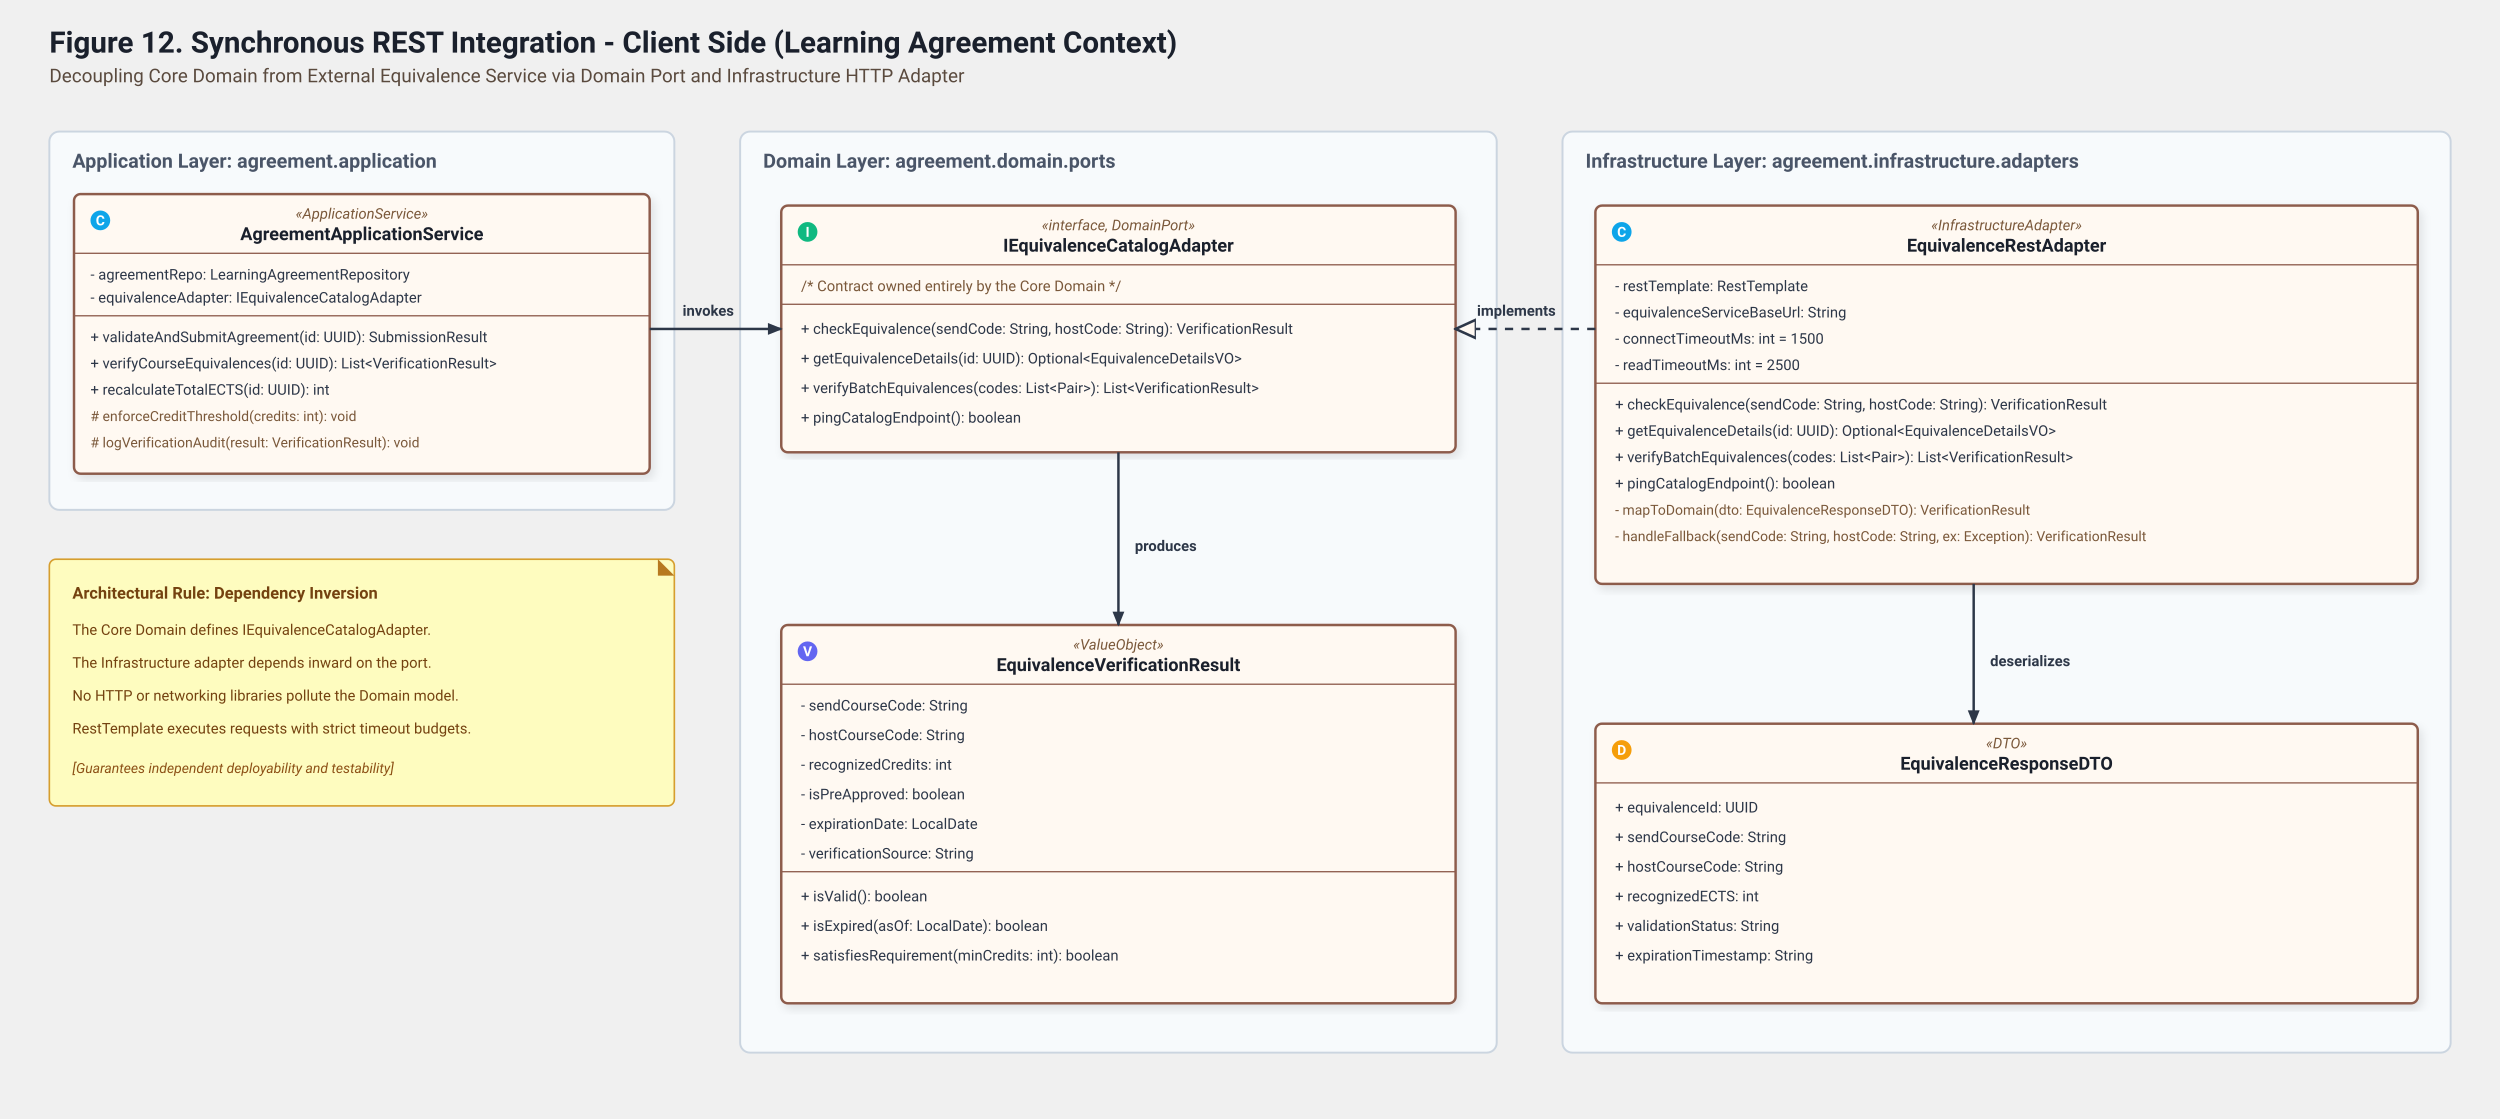
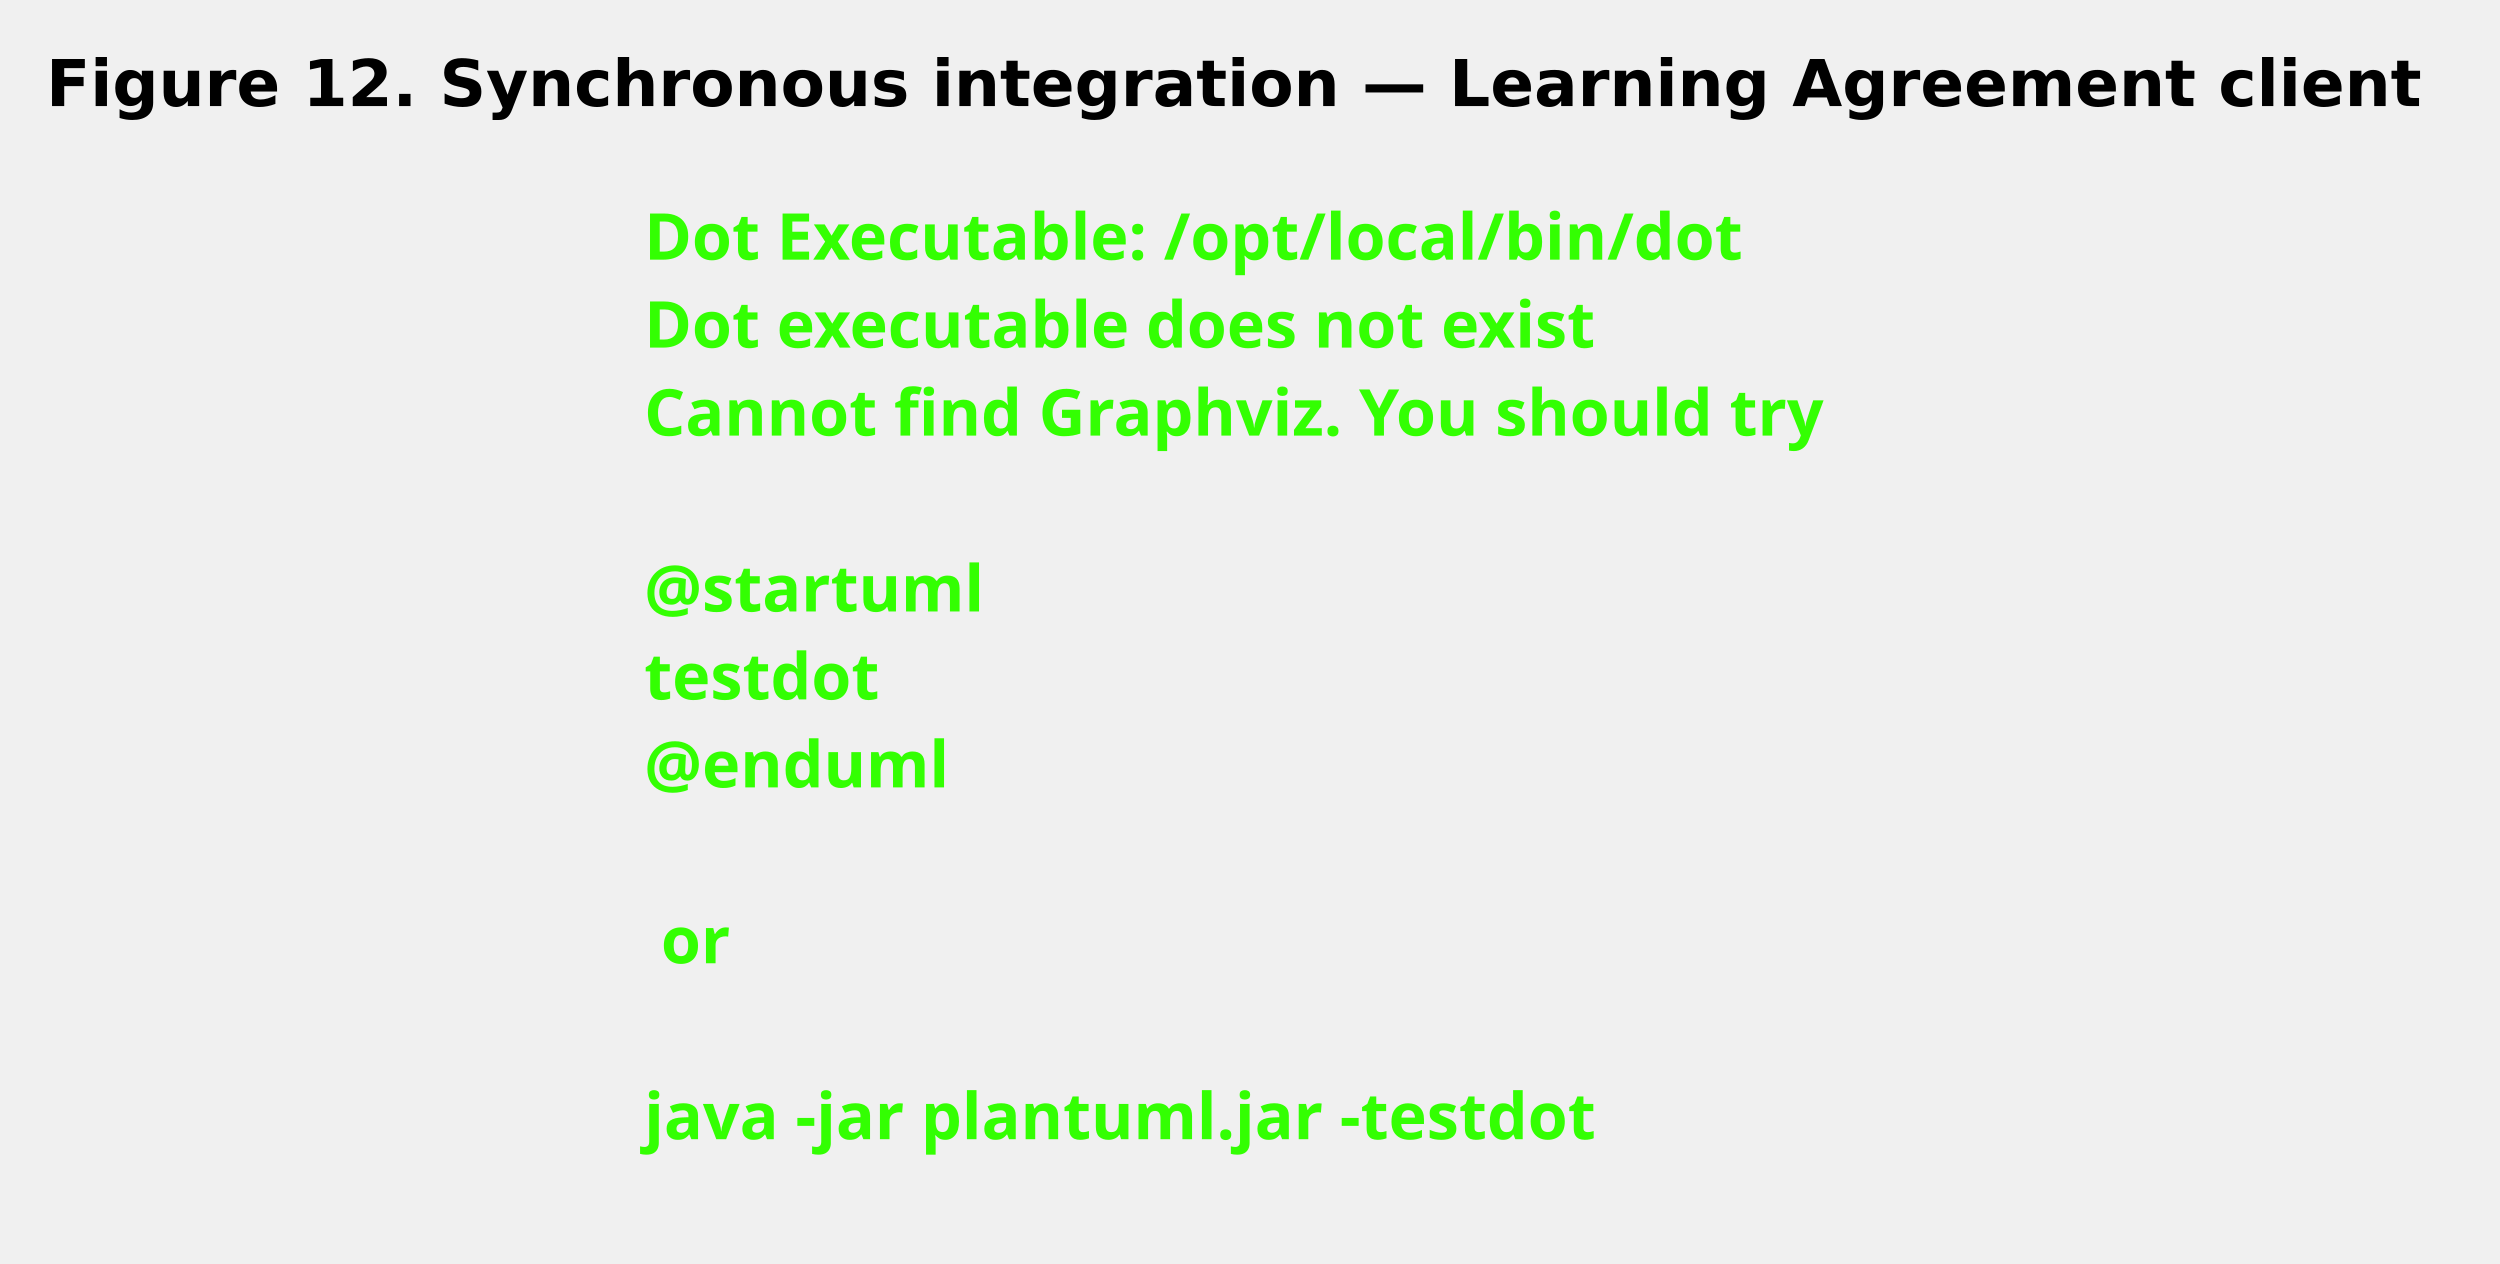
- <svg xmlns="http://www.w3.org/2000/svg" viewBox="0 0 1520 680" width="100%" height="100%" style="background-color: #FBF8F1; font-family: -apple-system, BlinkMacSystemFont, 'Segoe UI', Roboto, Helvetica, Arial, sans-serif;">
-   <defs>
-     <marker id="arrow" viewBox="0 0 10 10" refX="9" refY="5" markerWidth="6" markerHeight="6" orient="auto-start-reverse">
-       <path d="M 0 1 L 10 5 L 0 9 z" fill="#2D3748" />
-     </marker>
-     <marker id="impl-arrow" viewBox="0 0 12 12" refX="11" refY="6" markerWidth="9" markerHeight="9" orient="auto-start-reverse">
-       <polygon points="0,1 11,6 0,11" fill="#FFF9F2" stroke="#2D3748" stroke-width="1.4" />
-     </marker>
-     <filter id="shadow" x="-3%" y="-3%" width="106%" height="106%">
-       <feDropShadow dx="2" dy="3" stdDeviation="3" flood-opacity="0.10" />
-     </filter>
-   </defs>
-   <text x="30" y="32" font-size="18" font-weight="bold" fill="#1A202C">Figure 12. Synchronous REST Integration - Client Side (Learning Agreement Context)</text>
-   <text x="30" y="50" font-size="11.5" fill="#5A4A3E">Decoupling Core Domain from External Equivalence Service via Domain Port and Infrastructure HTTP Adapter</text>
-   <g transform="translate(30, 80)">
-     <rect x="0" y="0" width="380" height="230" rx="6" fill="#F7FAFC" stroke="#CBD5E0" stroke-width="1.2" />
-     <text x="14" y="22" font-size="12" font-weight="bold" fill="#4A5568">Application Layer: agreement.application</text>
-     <g transform="translate(15, 38)">
-       <rect x="0" y="0" width="350" height="170" rx="4" fill="#FFF9F2" stroke="#8D5B4C" stroke-width="1.5" filter="url(#shadow)" />
-       <circle cx="16" cy="16" r="6" fill="#0EA5E9" />
-       <text x="16" y="19" text-anchor="middle" font-size="8.5" font-weight="bold" fill="#FFFFFF">C</text>
-       <text x="175" y="15" text-anchor="middle" font-size="9" font-style="italic" fill="#7A583A">«ApplicationService»</text>
-       <text x="175" y="28" text-anchor="middle" font-size="11" font-weight="bold" fill="#1A202C">AgreementApplicationService</text>
-       <line x1="0" y1="36" x2="350" y2="36" stroke="#8D5B4C" stroke-width="0.8" />
-       <text x="10" y="52" font-size="9" fill="#2D3748">- agreementRepo: LearningAgreementRepository</text>
-       <text x="10" y="66" font-size="9" fill="#2D3748">- equivalenceAdapter: IEquivalenceCatalogAdapter</text>
-       <line x1="0" y1="74" x2="350" y2="74" stroke="#8D5B4C" stroke-width="0.8" />
-       <text x="10" y="90" font-size="9" fill="#2D3748">+ validateAndSubmitAgreement(id: UUID): SubmissionResult</text>
-       <text x="10" y="106" font-size="9" fill="#2D3748">+ verifyCourseEquivalences(id: UUID): List&lt;VerificationResult&gt;</text>
-       <text x="10" y="122" font-size="9" fill="#2D3748">+ recalculateTotalECTS(id: UUID): int</text>
-       <text x="10" y="138" font-size="8.5" fill="#7A583A"># enforceCreditThreshold(credits: int): void</text>
-       <text x="10" y="154" font-size="8.5" fill="#7A583A"># logVerificationAudit(result: VerificationResult): void</text>
+ <svg xmlns="http://www.w3.org/2000/svg" contentStyleType="text/css" data-diagram-type="CLASS" height="274px" preserveAspectRatio="none" style="width:542px;height:274px;background:#FFFFFF;" version="1.1" viewBox="0 0 542 274" width="542px" zoomAndPan="magnify">
+   <defs />
+   <g>
+     <g class="title" data-source-line="1">
+       <text fill="#000000" font-family="DejaVu Sans" font-size="14" font-weight="bold" lengthAdjust="spacing" textLength="514.985" x="10" y="22.995">Figure 12. Synchronous integration — Learning Agreement client</text>
    </g>
-   </g>
-   <g transform="translate(450, 80)">
-     <rect x="0" y="0" width="460" height="560" rx="6" fill="#F7FAFC" stroke="#CBD5E0" stroke-width="1.2" />
-     <text x="14" y="22" font-size="12" font-weight="bold" fill="#4A5568">Domain Layer: agreement.domain.ports</text>
-     <g transform="translate(25, 45)">
-       <rect x="0" y="0" width="410" height="150" rx="4" fill="#FFF9F2" stroke="#8D5B4C" stroke-width="1.5" filter="url(#shadow)" />
-       <circle cx="16" cy="16" r="6" fill="#10B981" />
-       <text x="16" y="19" text-anchor="middle" font-size="8.5" font-weight="bold" fill="#FFFFFF">I</text>
-       <text x="205" y="15" text-anchor="middle" font-size="9" font-style="italic" fill="#7A583A">«interface, DomainPort»</text>
-       <text x="205" y="28" text-anchor="middle" font-size="11" font-weight="bold" fill="#1A202C">IEquivalenceCatalogAdapter</text>
-       <line x1="0" y1="36" x2="410" y2="36" stroke="#8D5B4C" stroke-width="0.8" />
-       <text x="12" y="52" font-size="9" fill="#7A583A">/* Contract owned entirely by the Core Domain */</text>
-       <line x1="0" y1="60" x2="410" y2="60" stroke="#8D5B4C" stroke-width="0.8" />
-       <text x="12" y="78" font-size="9" fill="#2D3748">+ checkEquivalence(sendCode: String, hostCode: String): VerificationResult</text>
-       <text x="12" y="96" font-size="9" fill="#2D3748">+ getEquivalenceDetails(id: UUID): Optional&lt;EquivalenceDetailsVO&gt;</text>
-       <text x="12" y="114" font-size="9" fill="#2D3748">+ verifyBatchEquivalences(codes: List&lt;Pair&gt;): List&lt;VerificationResult&gt;</text>
-       <text x="12" y="132" font-size="9" fill="#2D3748">+ pingCatalogEndpoint(): boolean</text>
-     </g>
-     <g transform="translate(25, 300)">
-       <rect x="0" y="0" width="410" height="230" rx="4" fill="#FFF9F2" stroke="#8D5B4C" stroke-width="1.5" filter="url(#shadow)" />
-       <circle cx="16" cy="16" r="6" fill="#6366F1" />
-       <text x="16" y="19" text-anchor="middle" font-size="8.5" font-weight="bold" fill="#FFFFFF">V</text>
-       <text x="205" y="15" text-anchor="middle" font-size="9" font-style="italic" fill="#7A583A">«ValueObject»</text>
-       <text x="205" y="28" text-anchor="middle" font-size="11" font-weight="bold" fill="#1A202C">EquivalenceVerificationResult</text>
-       <line x1="0" y1="36" x2="410" y2="36" stroke="#8D5B4C" stroke-width="0.8" />
-       <text x="12" y="52" font-size="9" fill="#2D3748">- sendCourseCode: String</text>
-       <text x="12" y="70" font-size="9" fill="#2D3748">- hostCourseCode: String</text>
-       <text x="12" y="88" font-size="9" fill="#2D3748">- recognizedCredits: int</text>
-       <text x="12" y="106" font-size="9" fill="#2D3748">- isPreApproved: boolean</text>
-       <text x="12" y="124" font-size="9" fill="#2D3748">- expirationDate: LocalDate</text>
-       <text x="12" y="142" font-size="9" fill="#2D3748">- verificationSource: String</text>
-       <line x1="0" y1="150" x2="410" y2="150" stroke="#8D5B4C" stroke-width="0.8" />
-       <text x="12" y="168" font-size="9" fill="#2D3748">+ isValid(): boolean</text>
-       <text x="12" y="186" font-size="9" fill="#2D3748">+ isExpired(asOf: LocalDate): boolean</text>
-       <text x="12" y="204" font-size="9" fill="#2D3748">+ satisfiesRequirement(minCredits: int): boolean</text>
-     </g>
-   </g>
-   <g transform="translate(950, 80)">
-     <rect x="0" y="0" width="540" height="560" rx="6" fill="#F7FAFC" stroke="#CBD5E0" stroke-width="1.2" />
-     <text x="14" y="22" font-size="12" font-weight="bold" fill="#4A5568">Infrastructure Layer: agreement.infrastructure.adapters</text>
-     <g transform="translate(20, 45)">
-       <rect x="0" y="0" width="500" height="230" rx="4" fill="#FFF9F2" stroke="#8D5B4C" stroke-width="1.5" filter="url(#shadow)" />
-       <circle cx="16" cy="16" r="6" fill="#0EA5E9" />
-       <text x="16" y="19" text-anchor="middle" font-size="8.5" font-weight="bold" fill="#FFFFFF">C</text>
-       <text x="250" y="15" text-anchor="middle" font-size="9" font-style="italic" fill="#7A583A">«InfrastructureAdapter»</text>
-       <text x="250" y="28" text-anchor="middle" font-size="11" font-weight="bold" fill="#1A202C">EquivalenceRestAdapter</text>
-       <line x1="0" y1="36" x2="500" y2="36" stroke="#8D5B4C" stroke-width="0.8" />
-       <text x="12" y="52" font-size="9" fill="#2D3748">- restTemplate: RestTemplate</text>
-       <text x="12" y="68" font-size="9" fill="#2D3748">- equivalenceServiceBaseUrl: String</text>
-       <text x="12" y="84" font-size="9" fill="#2D3748">- connectTimeoutMs: int = 1500</text>
-       <text x="12" y="100" font-size="9" fill="#2D3748">- readTimeoutMs: int = 2500</text>
-       <line x1="0" y1="108" x2="500" y2="108" stroke="#8D5B4C" stroke-width="0.8" />
-       <text x="12" y="124" font-size="9" fill="#2D3748">+ checkEquivalence(sendCode: String, hostCode: String): VerificationResult</text>
-       <text x="12" y="140" font-size="9" fill="#2D3748">+ getEquivalenceDetails(id: UUID): Optional&lt;EquivalenceDetailsVO&gt;</text>
-       <text x="12" y="156" font-size="9" fill="#2D3748">+ verifyBatchEquivalences(codes: List&lt;Pair&gt;): List&lt;VerificationResult&gt;</text>
-       <text x="12" y="172" font-size="9" fill="#2D3748">+ pingCatalogEndpoint(): boolean</text>
-       <text x="12" y="188" font-size="8.5" fill="#7A583A">- mapToDomain(dto: EquivalenceResponseDTO): VerificationResult</text>
-       <text x="12" y="204" font-size="8.5" fill="#7A583A">- handleFallback(sendCode: String, hostCode: String, ex: Exception): VerificationResult</text>
-     </g>
-     <g transform="translate(20, 360)">
-       <rect x="0" y="0" width="500" height="170" rx="4" fill="#FFF9F2" stroke="#8D5B4C" stroke-width="1.5" filter="url(#shadow)" />
-       <circle cx="16" cy="16" r="6" fill="#F59E0B" />
-       <text x="16" y="19" text-anchor="middle" font-size="8.5" font-weight="bold" fill="#FFFFFF">D</text>
-       <text x="250" y="15" text-anchor="middle" font-size="9" font-style="italic" fill="#7A583A">«DTO»</text>
-       <text x="250" y="28" text-anchor="middle" font-size="11" font-weight="bold" fill="#1A202C">EquivalenceResponseDTO</text>
-       <line x1="0" y1="36" x2="500" y2="36" stroke="#8D5B4C" stroke-width="0.8" />
-       <text x="12" y="54" font-size="9" fill="#2D3748">+ equivalenceId: UUID</text>
-       <text x="12" y="72" font-size="9" fill="#2D3748">+ sendCourseCode: String</text>
-       <text x="12" y="90" font-size="9" fill="#2D3748">+ hostCourseCode: String</text>
-       <text x="12" y="108" font-size="9" fill="#2D3748">+ recognizedECTS: int</text>
-       <text x="12" y="126" font-size="9" fill="#2D3748">+ validationStatus: String</text>
-       <text x="12" y="144" font-size="9" fill="#2D3748">+ expirationTimestamp: String</text>
-     </g>
-   </g>
-   <line x1="395" y1="200" x2="475" y2="200" stroke="#2D3748" stroke-width="1.5" marker-end="url(#arrow)" />
-   <text x="415" y="192" font-size="9" font-weight="bold" fill="#2D3748">invokes</text>
-   <line x1="970" y1="200" x2="885" y2="200" stroke="#2D3748" stroke-width="1.5" stroke-dasharray="5,5" marker-end="url(#impl-arrow)" />
-   <text x="898" y="192" font-size="9" font-weight="bold" fill="#2D3748">implements</text>
-   <line x1="680" y1="275" x2="680" y2="380" stroke="#2D3748" stroke-width="1.5" marker-end="url(#arrow)" />
-   <text x="690" y="335" font-size="9" font-weight="bold" fill="#2D3748">produces</text>
-   <line x1="1200" y1="355" x2="1200" y2="440" stroke="#2D3748" stroke-width="1.5" marker-end="url(#arrow)" />
-   <text x="1210" y="405" font-size="9" font-weight="bold" fill="#2D3748">deserializes</text>
-   <g transform="translate(30, 340)">
-     <rect x="0" y="0" width="380" height="150" rx="4" fill="#FEFCBF" stroke="#D69E2E" stroke-width="1" />
-     <path d="M 370 0 L 380 10 L 370 10 Z" fill="#B7791F" />
-     <text x="14" y="24" font-size="10" font-weight="bold" fill="#744210">Architectural Rule: Dependency Inversion</text>
-     <text x="14" y="46" font-size="9" fill="#744210">The Core Domain defines IEquivalenceCatalogAdapter.</text>
-     <text x="14" y="66" font-size="9" fill="#744210">The Infrastructure adapter depends inward on the port.</text>
-     <text x="14" y="86" font-size="9" fill="#744210">No HTTP or networking libraries pollute the Domain model.</text>
-     <text x="14" y="106" font-size="9" fill="#744210">RestTemplate executes requests with strict timeout budgets.</text>
-     <text x="14" y="130" font-size="8.5" font-style="italic" fill="#8C5015">[Guarantees independent deployability and testability]</text>
+     <text fill="#33FF02" font-family="sans-serif" font-size="14" font-weight="bold" lengthAdjust="spacing" textLength="238.433" x="139.655" y="56.297">Dot Executable: /opt/local/bin/dot</text>
+     <text fill="#33FF02" font-family="sans-serif" font-size="14" font-weight="bold" lengthAdjust="spacing" textLength="207.003" x="139.655" y="75.365">Dot executable does not exist</text>
+     <text fill="#33FF02" font-family="sans-serif" font-size="14" font-weight="bold" lengthAdjust="spacing" textLength="256.675" x="139.655" y="94.433">Cannot find Graphviz. You should try</text>
+     <text fill="#33FF02" font-family="sans-serif" font-size="14" font-weight="bold" lengthAdjust="spacing" textLength="3.64" x="139.655" y="113.501"> </text>
+     <text fill="#33FF02" font-family="sans-serif" font-size="14" font-weight="bold" lengthAdjust="spacing" textLength="73.696" x="139.655" y="132.569">@startuml</text>
+     <text fill="#33FF02" font-family="sans-serif" font-size="14" font-weight="bold" lengthAdjust="spacing" textLength="50.988" x="139.655" y="151.637">testdot</text>
+     <text fill="#33FF02" font-family="sans-serif" font-size="14" font-weight="bold" lengthAdjust="spacing" textLength="66.108" x="139.655" y="170.704">@enduml</text>
+     <text fill="#33FF02" font-family="sans-serif" font-size="14" font-weight="bold" lengthAdjust="spacing" textLength="3.64" x="139.655" y="189.772"> </text>
+     <text fill="#33FF02" font-family="sans-serif" font-size="14" font-weight="bold" lengthAdjust="spacing" textLength="15.022" x="143.295" y="208.84">or</text>
+     <text fill="#33FF02" font-family="sans-serif" font-size="14" font-weight="bold" lengthAdjust="spacing" textLength="3.64" x="139.655" y="227.908"> </text>
+     <text fill="#33FF02" font-family="sans-serif" font-size="14" font-weight="bold" lengthAdjust="spacing" textLength="206.303" x="139.655" y="246.976">java -jar plantuml.jar -testdot</text>
+     <text fill="#33FF02" font-family="sans-serif" font-size="14" font-weight="bold" lengthAdjust="spacing" textLength="3.64" x="139.655" y="266.044"> </text>
  </g>
</svg>
